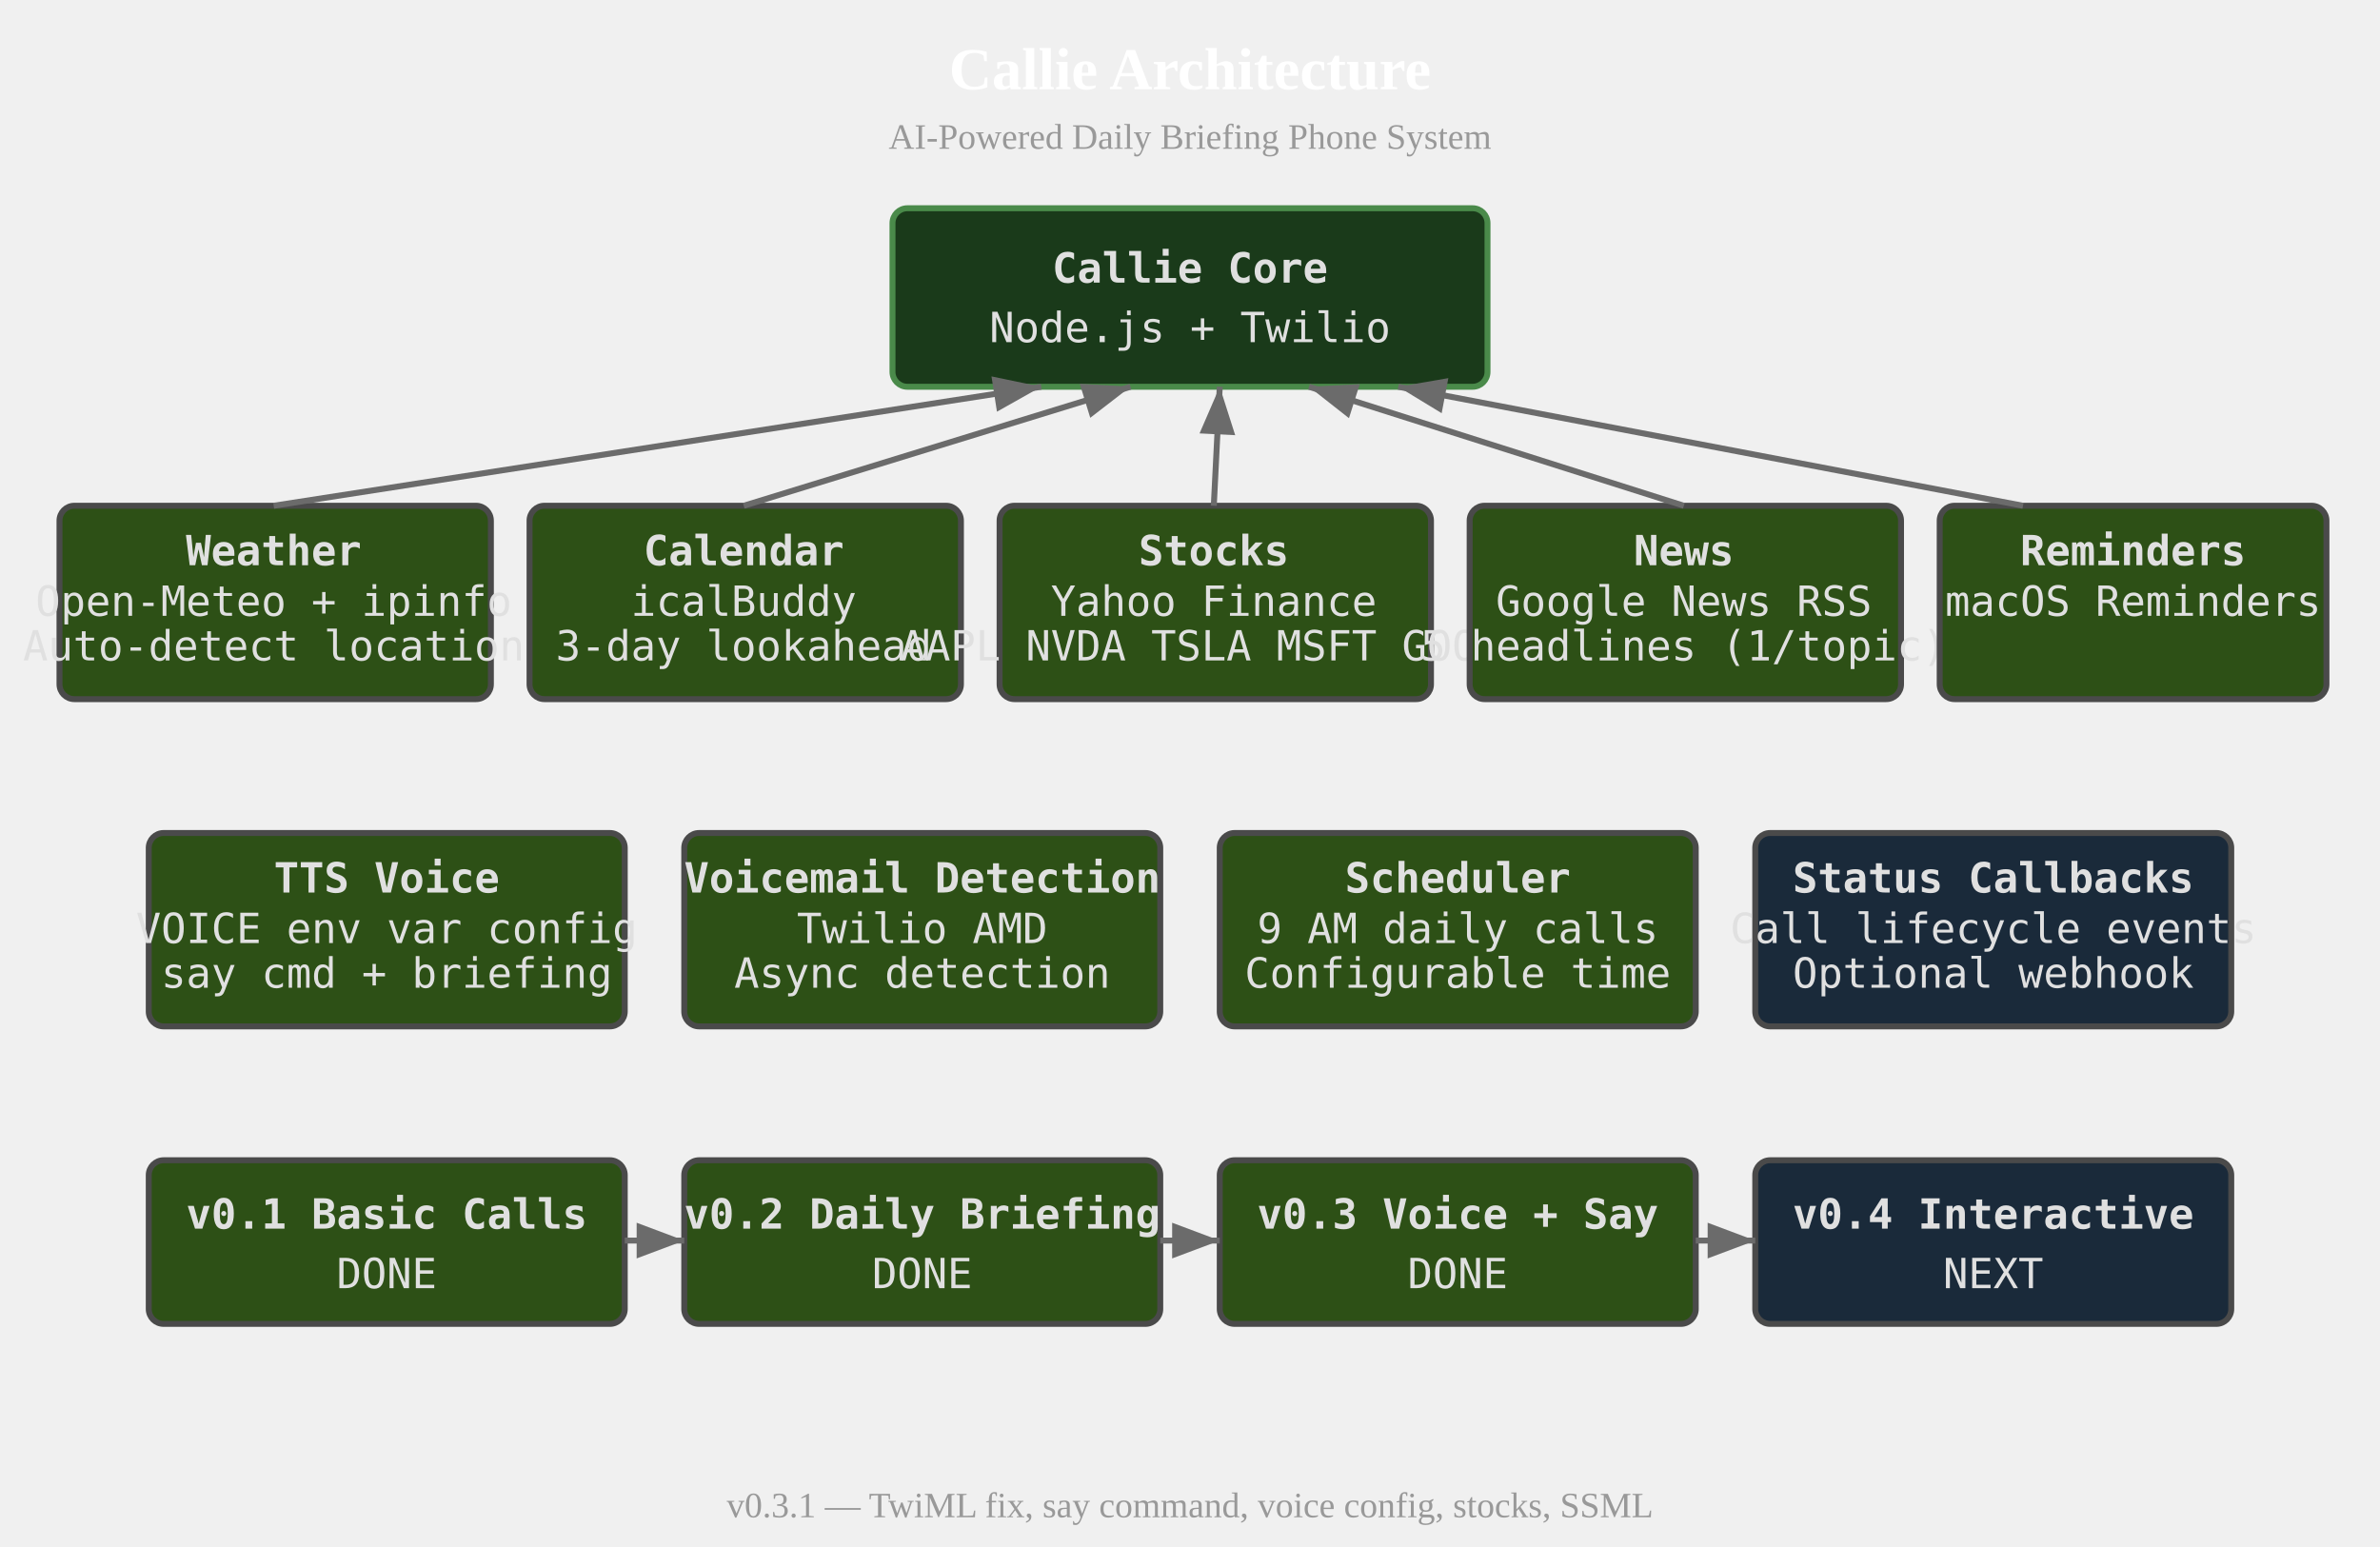
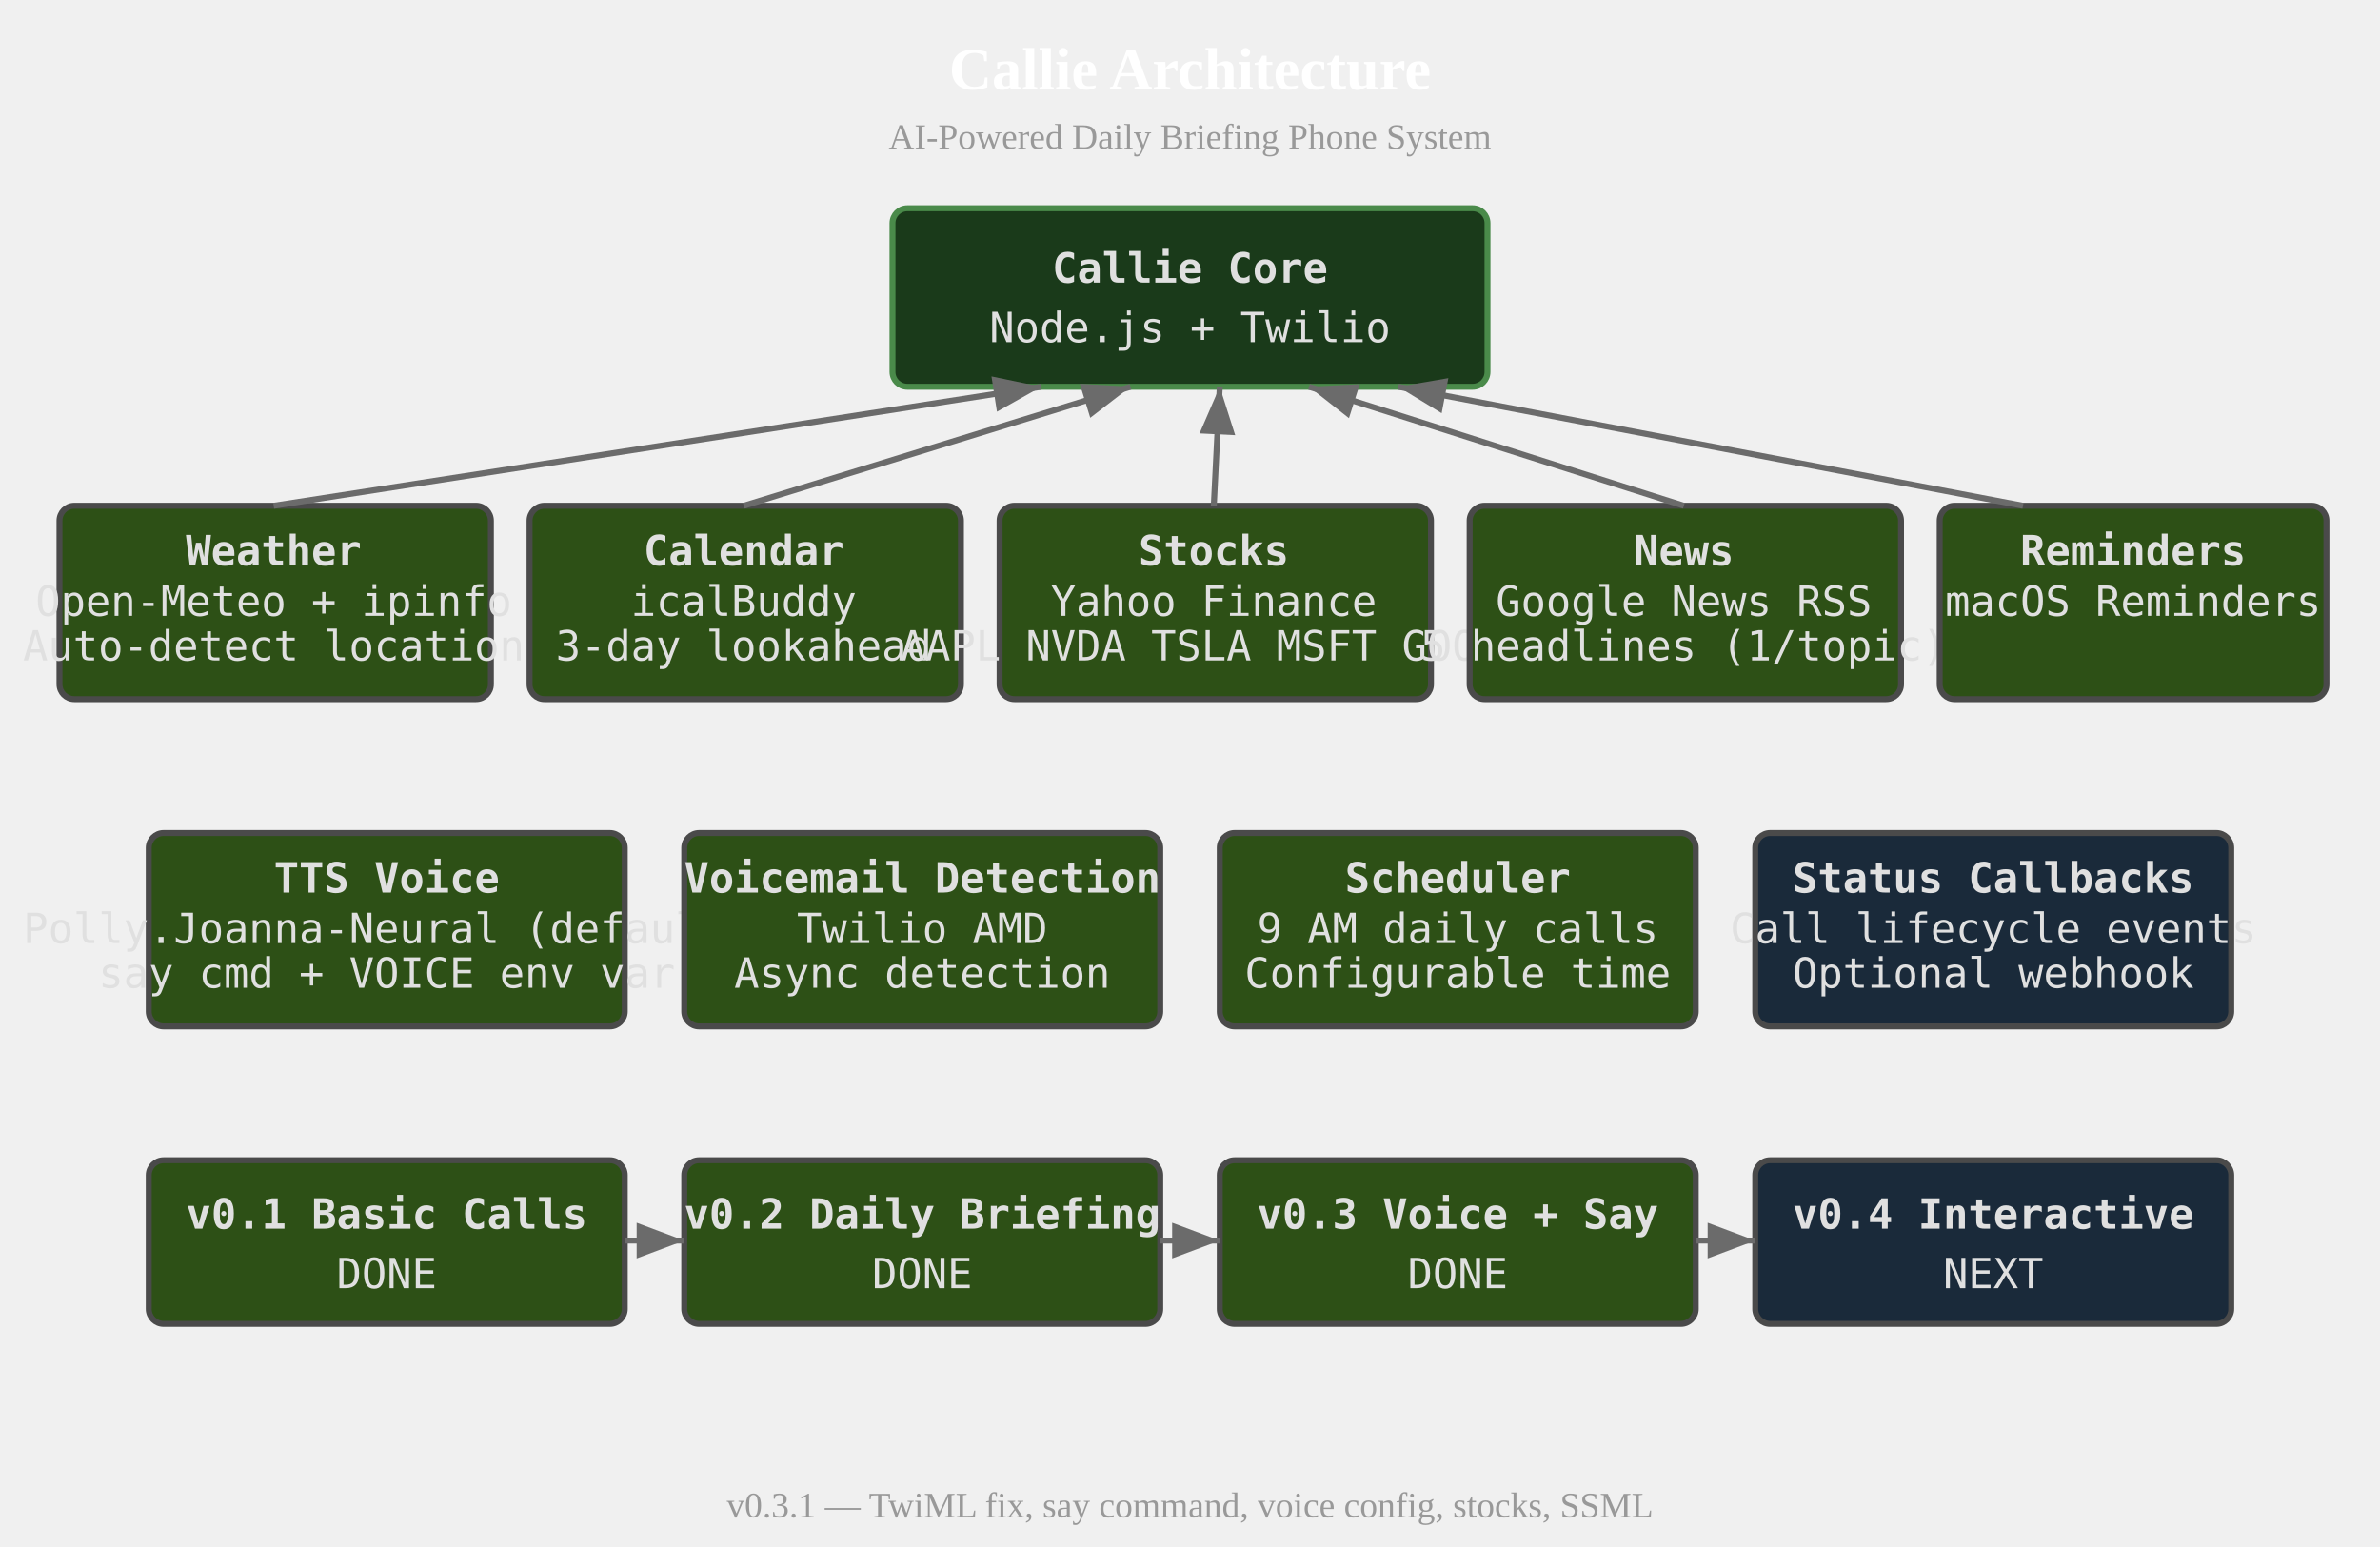
<svg xmlns="http://www.w3.org/2000/svg" width="800" height="520">
  <defs>
    <style>
      .box { fill: #1a1a1a; stroke: #4a4a4a; stroke-width: 2; }
      .text { fill: #e0e0e0; font-family: monospace; font-size: 14px; }
      .title { fill: #fff; font-size: 20px; font-weight: bold; }
      .subtitle { fill: #999; font-size: 12px; }
      .arrow { stroke: #6b6b6b; stroke-width: 2; fill: none; marker-end: url(#arrowhead); }
      .done { fill: #2d5016; }
      .current { fill: #1a3a1a; stroke: #4a8a4a; }
      .future { fill: #1a2a3a; }
    </style>
    <marker id="arrowhead" markerWidth="8" markerHeight="6" refX="8" refY="3" orient="auto">
      <polygon points="0 0, 8 3, 0 6" fill="#6b6b6b" />
    </marker>
  </defs>
  <text x="400" y="30" class="title" text-anchor="middle">Callie Architecture</text>
  <text x="400" y="50" class="subtitle" text-anchor="middle">AI-Powered Daily Briefing Phone System</text>
  <rect x="300" y="70" width="200" height="60" class="box current" rx="5" />
  <text x="400" y="95" class="text" text-anchor="middle" font-weight="bold">Callie Core</text>
  <text x="400" y="115" class="text" text-anchor="middle" font-size="12">Node.js + Twilio</text>
  <rect x="20" y="170" width="145" height="65" class="box done" rx="5" />
  <text x="92" y="190" class="text" text-anchor="middle" font-weight="bold" font-size="12">Weather</text>
  <text x="92" y="207" class="text" text-anchor="middle" font-size="11">Open-Meteo + ipinfo</text>
  <text x="92" y="222" class="text" text-anchor="middle" font-size="11">Auto-detect location</text>
  <path d="M 92 170 L 350 130" class="arrow" />
  <rect x="178" y="170" width="145" height="65" class="box done" rx="5" />
  <text x="250" y="190" class="text" text-anchor="middle" font-weight="bold" font-size="12">Calendar</text>
  <text x="250" y="207" class="text" text-anchor="middle" font-size="11">icalBuddy</text>
  <text x="250" y="222" class="text" text-anchor="middle" font-size="11">3-day lookahead</text>
  <path d="M 250 170 L 380 130" class="arrow" />
  <rect x="336" y="170" width="145" height="65" class="box done" rx="5" />
  <text x="408" y="190" class="text" text-anchor="middle" font-weight="bold" font-size="12">Stocks</text>
  <text x="408" y="207" class="text" text-anchor="middle" font-size="11">Yahoo Finance</text>
  <text x="408" y="222" class="text" text-anchor="middle" font-size="11">AAPL NVDA TSLA MSFT GOOGL</text>
  <path d="M 408 170 L 410 130" class="arrow" />
  <rect x="494" y="170" width="145" height="65" class="box done" rx="5" />
  <text x="566" y="190" class="text" text-anchor="middle" font-weight="bold" font-size="12">News</text>
  <text x="566" y="207" class="text" text-anchor="middle" font-size="11">Google News RSS</text>
  <text x="566" y="222" class="text" text-anchor="middle" font-size="11">5 headlines (1/topic)</text>
  <path d="M 566 170 L 440 130" class="arrow" />
  <rect x="652" y="170" width="130" height="65" class="box done" rx="5" />
  <text x="717" y="190" class="text" text-anchor="middle" font-weight="bold" font-size="12">Reminders</text>
  <text x="717" y="207" class="text" text-anchor="middle" font-size="11">macOS Reminders</text>
  <path d="M 680 170 L 470 130" class="arrow" />
  <rect x="50" y="280" width="160" height="65" class="box done" rx="5" />
  <text x="130" y="300" class="text" text-anchor="middle" font-weight="bold" font-size="12">TTS Voice</text>
-   <text x="130" y="317" class="text" text-anchor="middle" font-size="11">VOICE env var config</text>
-   <text x="130" y="332" class="text" text-anchor="middle" font-size="11">say cmd + briefing</text>
+   <text x="130" y="317" class="text" text-anchor="middle" font-size="11">Polly.Joanna-Neural (default)</text>
+   <text x="130" y="332" class="text" text-anchor="middle" font-size="11">say cmd + VOICE env var</text>
  <rect x="230" y="280" width="160" height="65" class="box done" rx="5" />
  <text x="310" y="300" class="text" text-anchor="middle" font-weight="bold" font-size="12">Voicemail Detection</text>
  <text x="310" y="317" class="text" text-anchor="middle" font-size="11">Twilio AMD</text>
  <text x="310" y="332" class="text" text-anchor="middle" font-size="11">Async detection</text>
  <rect x="410" y="280" width="160" height="65" class="box done" rx="5" />
  <text x="490" y="300" class="text" text-anchor="middle" font-weight="bold" font-size="12">Scheduler</text>
  <text x="490" y="317" class="text" text-anchor="middle" font-size="11">9 AM daily calls</text>
  <text x="490" y="332" class="text" text-anchor="middle" font-size="11">Configurable time</text>
  <rect x="590" y="280" width="160" height="65" class="box future" rx="5" />
  <text x="670" y="300" class="text" text-anchor="middle" font-weight="bold" font-size="12">Status Callbacks</text>
  <text x="670" y="317" class="text" text-anchor="middle" font-size="11">Call lifecycle events</text>
  <text x="670" y="332" class="text" text-anchor="middle" font-size="11">Optional webhook</text>
  <rect x="50" y="390" width="160" height="55" class="box done" rx="5" />
  <text x="130" y="413" class="text" text-anchor="middle" font-weight="bold" font-size="12">v0.1 Basic Calls</text>
  <text x="130" y="433" class="text" text-anchor="middle" font-size="11" fill="#4a8a4a">DONE</text>
  <rect x="230" y="390" width="160" height="55" class="box done" rx="5" />
  <text x="310" y="413" class="text" text-anchor="middle" font-weight="bold" font-size="12">v0.2 Daily Briefing</text>
  <text x="310" y="433" class="text" text-anchor="middle" font-size="11" fill="#4a8a4a">DONE</text>
  <rect x="410" y="390" width="160" height="55" class="box done" rx="5" />
  <text x="490" y="413" class="text" text-anchor="middle" font-weight="bold" font-size="12">v0.3 Voice + Say</text>
  <text x="490" y="433" class="text" text-anchor="middle" font-size="11" fill="#4a8a4a">DONE</text>
  <rect x="590" y="390" width="160" height="55" class="box future" rx="5" />
  <text x="670" y="413" class="text" text-anchor="middle" font-weight="bold" font-size="12">v0.4 Interactive</text>
  <text x="670" y="433" class="text" text-anchor="middle" font-size="11" fill="#6688aa">NEXT</text>
  <path d="M 210 417 L 230 417" class="arrow" />
  <path d="M 390 417 L 410 417" class="arrow" />
  <path d="M 570 417 L 590 417" class="arrow" />
  <text x="400" y="510" class="subtitle" text-anchor="middle">v0.3.1 — TwiML fix, say command, voice config, stocks, SSML</text>
</svg>
